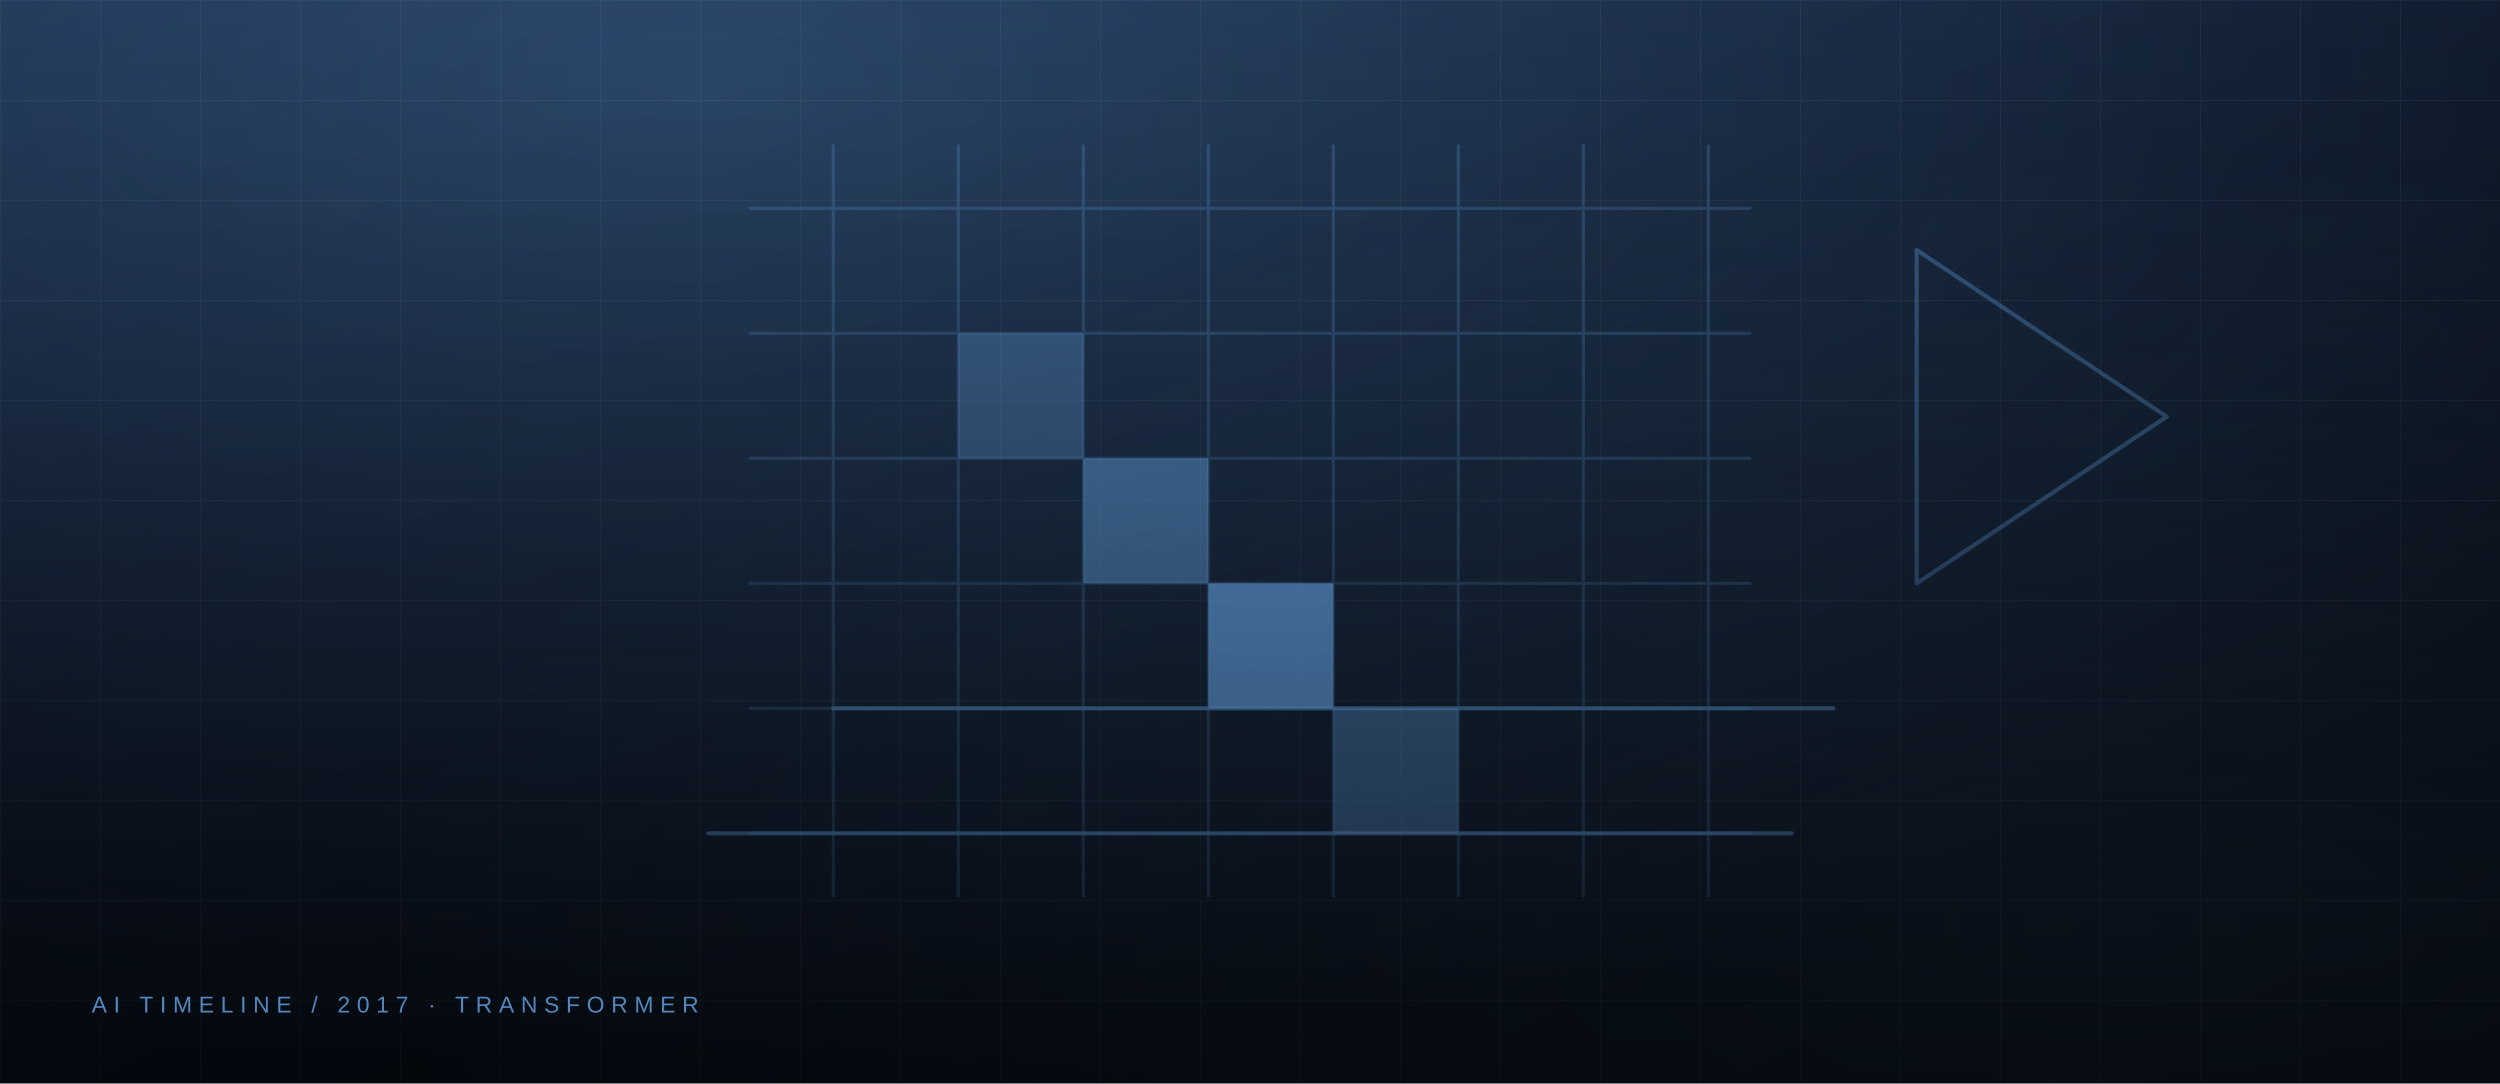
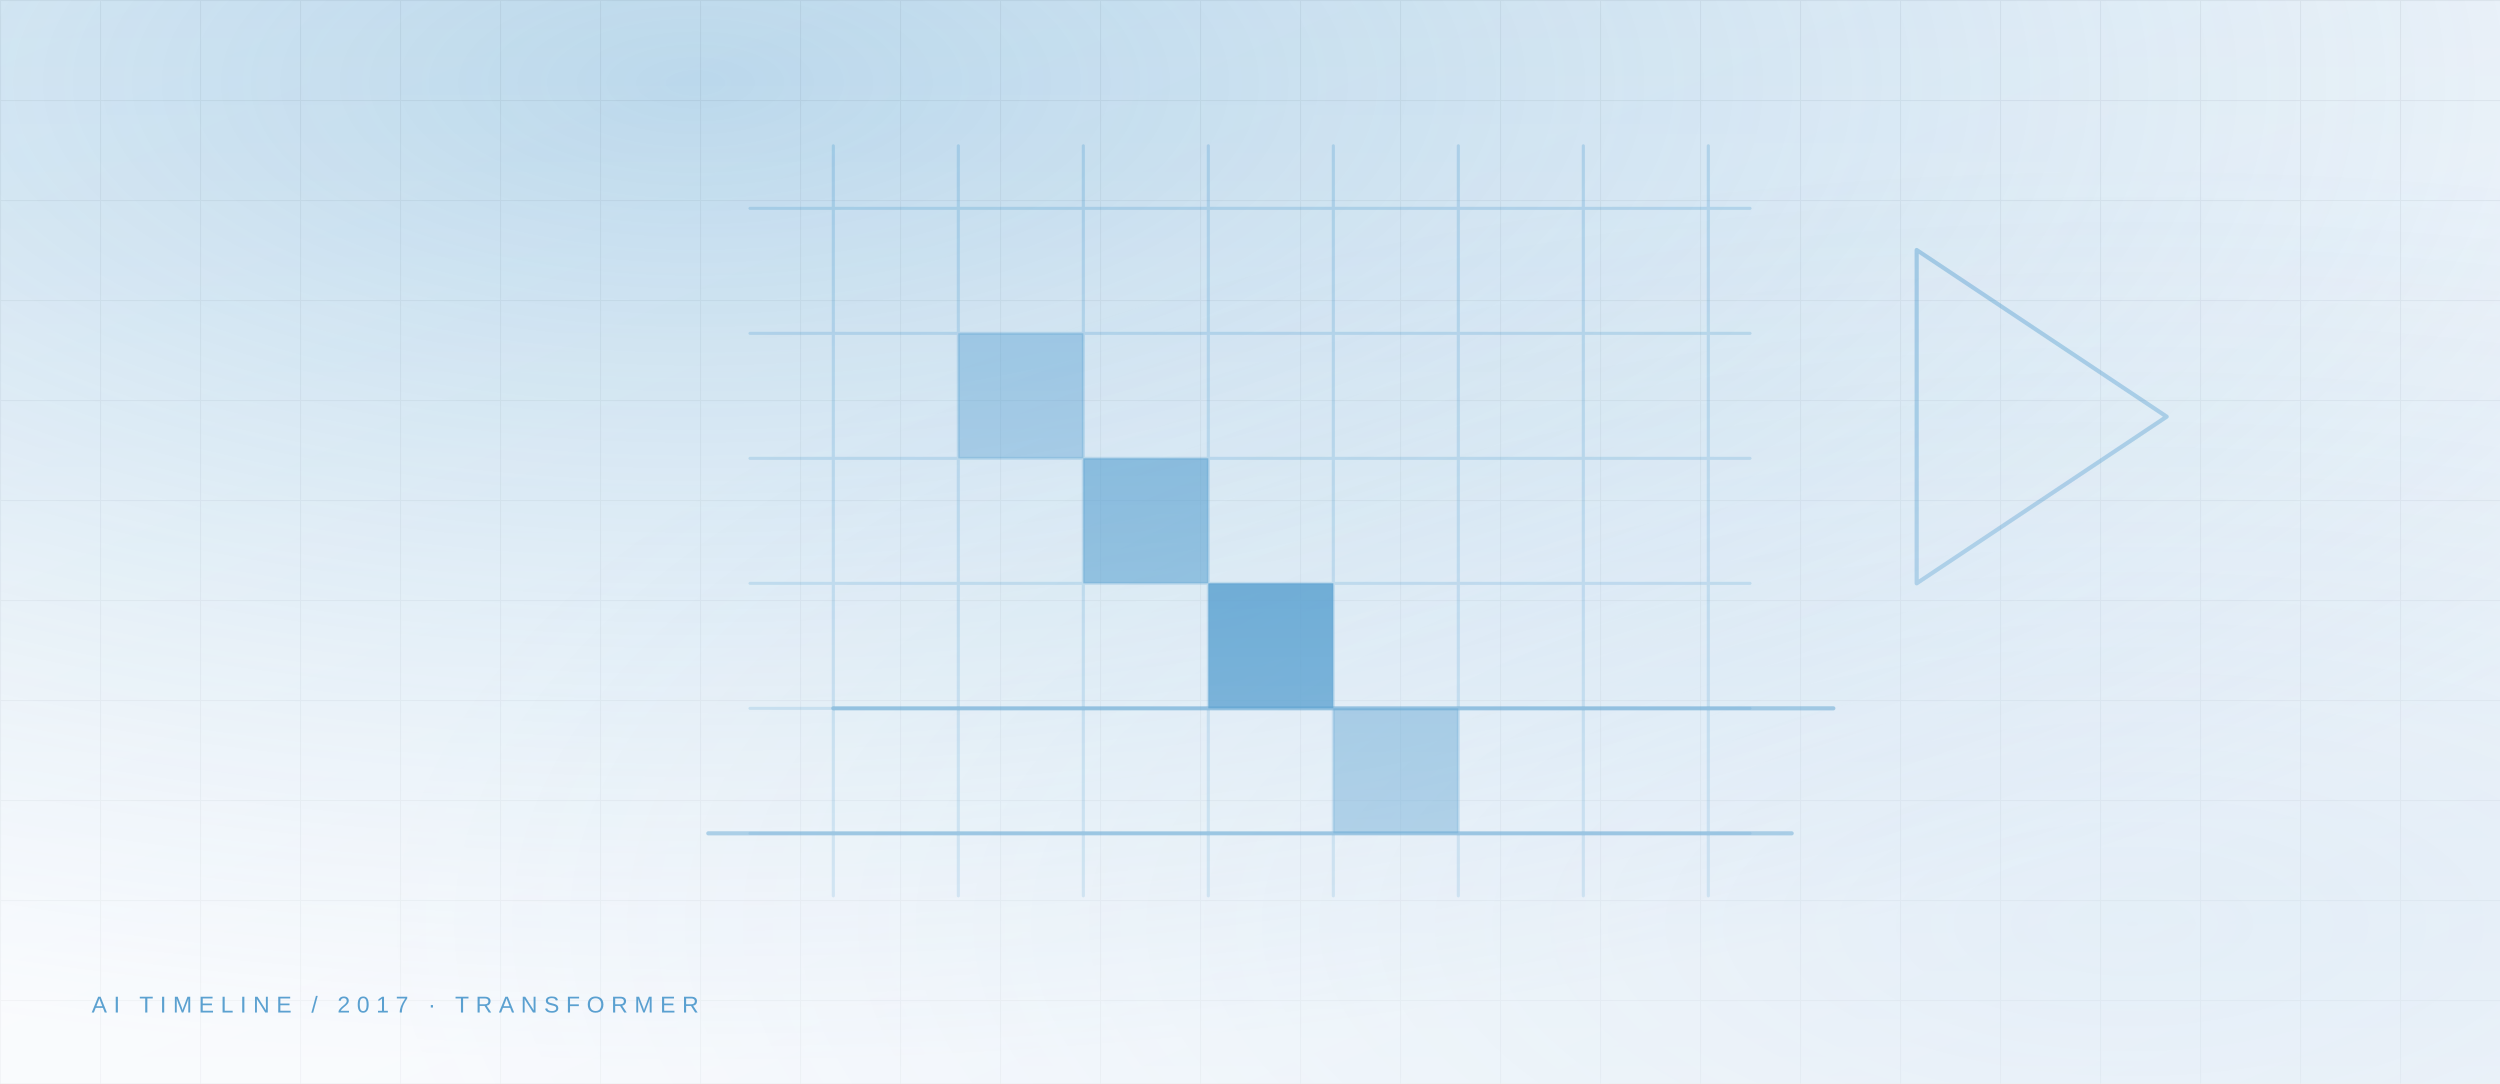
<svg xmlns="http://www.w3.org/2000/svg" width="1200" height="520" viewBox="0 0 1200 520" role="img">
  <defs>
    <linearGradient id="bg" x1="0" y1="0" x2="1" y2="1">
-       <stop offset="0" stop-color="#121d34" />
-       <stop offset=".55" stop-color="#0a1220" />
-       <stop offset="1" stop-color="#070b14" />
+       <stop offset="0" stop-color="#ffffff" />
+       <stop offset=".55" stop-color="#f4f7fc" />
+       <stop offset="1" stop-color="#e8eff8" />
    </linearGradient>
    <radialGradient id="glow" cx=".28" cy=".08" r=".9">
-       <stop offset="0" stop-color="#6fb6ff" stop-opacity=".30" />
-       <stop offset="1" stop-color="#6fb6ff" stop-opacity="0" />
+       <stop offset="0" stop-color="#1f7fbf" stop-opacity=".30" />
+       <stop offset="1" stop-color="#1f7fbf" stop-opacity="0" />
    </radialGradient>
    <radialGradient id="glow2" cx=".85" cy=".85" r=".7">
-       <stop offset="0" stop-color="#6fb6ff" stop-opacity=".12" />
-       <stop offset="1" stop-color="#6fb6ff" stop-opacity="0" />
+       <stop offset="0" stop-color="#1f7fbf" stop-opacity=".12" />
+       <stop offset="1" stop-color="#1f7fbf" stop-opacity="0" />
    </radialGradient>
    <pattern id="grid" width="48" height="48" patternUnits="userSpaceOnUse">
-       <path d="M48 0H0V48" fill="none" stroke="#ffffff" stroke-opacity=".05" />
+       <path d="M48 0H0V48" fill="none" stroke="#1f2937" stroke-opacity=".06" />
    </pattern>
    <linearGradient id="fade" x1="0" y1="0" x2="0" y2="1">
-       <stop offset="0" stop-color="#000" stop-opacity="0" />
-       <stop offset="1" stop-color="#000" stop-opacity=".58" />
+       <stop offset="0" stop-color="#ffffff" stop-opacity="0" />
+       <stop offset="1" stop-color="#ffffff" stop-opacity=".45" />
    </linearGradient>
  </defs>
  <rect width="1200" height="520" fill="url(#bg)" />
  <rect width="1200" height="520" fill="url(#glow)" />
  <rect width="1200" height="520" fill="url(#glow2)" />
  <rect width="1200" height="520" fill="url(#grid)" />
  <g fill="none" stroke-linecap="round" stroke-linejoin="round">
-     <g stroke="#6fb6ff" stroke-opacity=".22" stroke-width="1.5">
+     <g stroke="#1f7fbf" stroke-opacity=".22" stroke-width="1.5">
      <path d="M360 100h480M360 160h480M360 220h480M360 280h480M360 340h480M360 400h480M400 70v360M460 70v360M520 70v360M580 70v360M640 70v360M700 70v360M760 70v360M820 70v360" />
    </g>
-     <rect x="460" y="160" width="60" height="60" fill="#6fb6ff" fill-opacity=".35" stroke="none" />
-     <rect x="520" y="220" width="60" height="60" fill="#6fb6ff" fill-opacity=".55" stroke="none" />
-     <rect x="580" y="280" width="60" height="60" fill="#6fb6ff" fill-opacity=".8" stroke="none" />
-     <rect x="640" y="340" width="60" height="60" fill="#6fb6ff" fill-opacity=".45" stroke="none" />
-     <path d="M400 340h480M340 400h520" stroke="#6fb6ff" stroke-opacity=".5" stroke-width="2" />
-     <path d="M920 120l120 80-120 80z" stroke="#6fb6ff" stroke-opacity=".35" stroke-width="2" />
+     <rect x="460" y="160" width="60" height="60" fill="#1f7fbf" fill-opacity=".35" stroke="none" />
+     <rect x="520" y="220" width="60" height="60" fill="#1f7fbf" fill-opacity=".55" stroke="none" />
+     <rect x="580" y="280" width="60" height="60" fill="#1f7fbf" fill-opacity=".8" stroke="none" />
+     <rect x="640" y="340" width="60" height="60" fill="#1f7fbf" fill-opacity=".45" stroke="none" />
+     <path d="M400 340h480M340 400h520" stroke="#1f7fbf" stroke-opacity=".5" stroke-width="2" />
+     <path d="M920 120l120 80-120 80z" stroke="#1f7fbf" stroke-opacity=".35" stroke-width="2" />
  </g>
  <rect width="1200" height="520" fill="url(#fade)" />
-   <text x="44" y="486" font-family="Segoe UI, Arial, sans-serif" font-size="11" letter-spacing="3.2" fill="#6fb6ff" fill-opacity=".72">AI TIMELINE / 2017 · TRANSFORMER</text>
+   <text x="44" y="486" font-family="Segoe UI, Arial, sans-serif" font-size="11" letter-spacing="3.2" fill="#1f7fbf" fill-opacity=".72">AI TIMELINE / 2017 · TRANSFORMER</text>
</svg>
